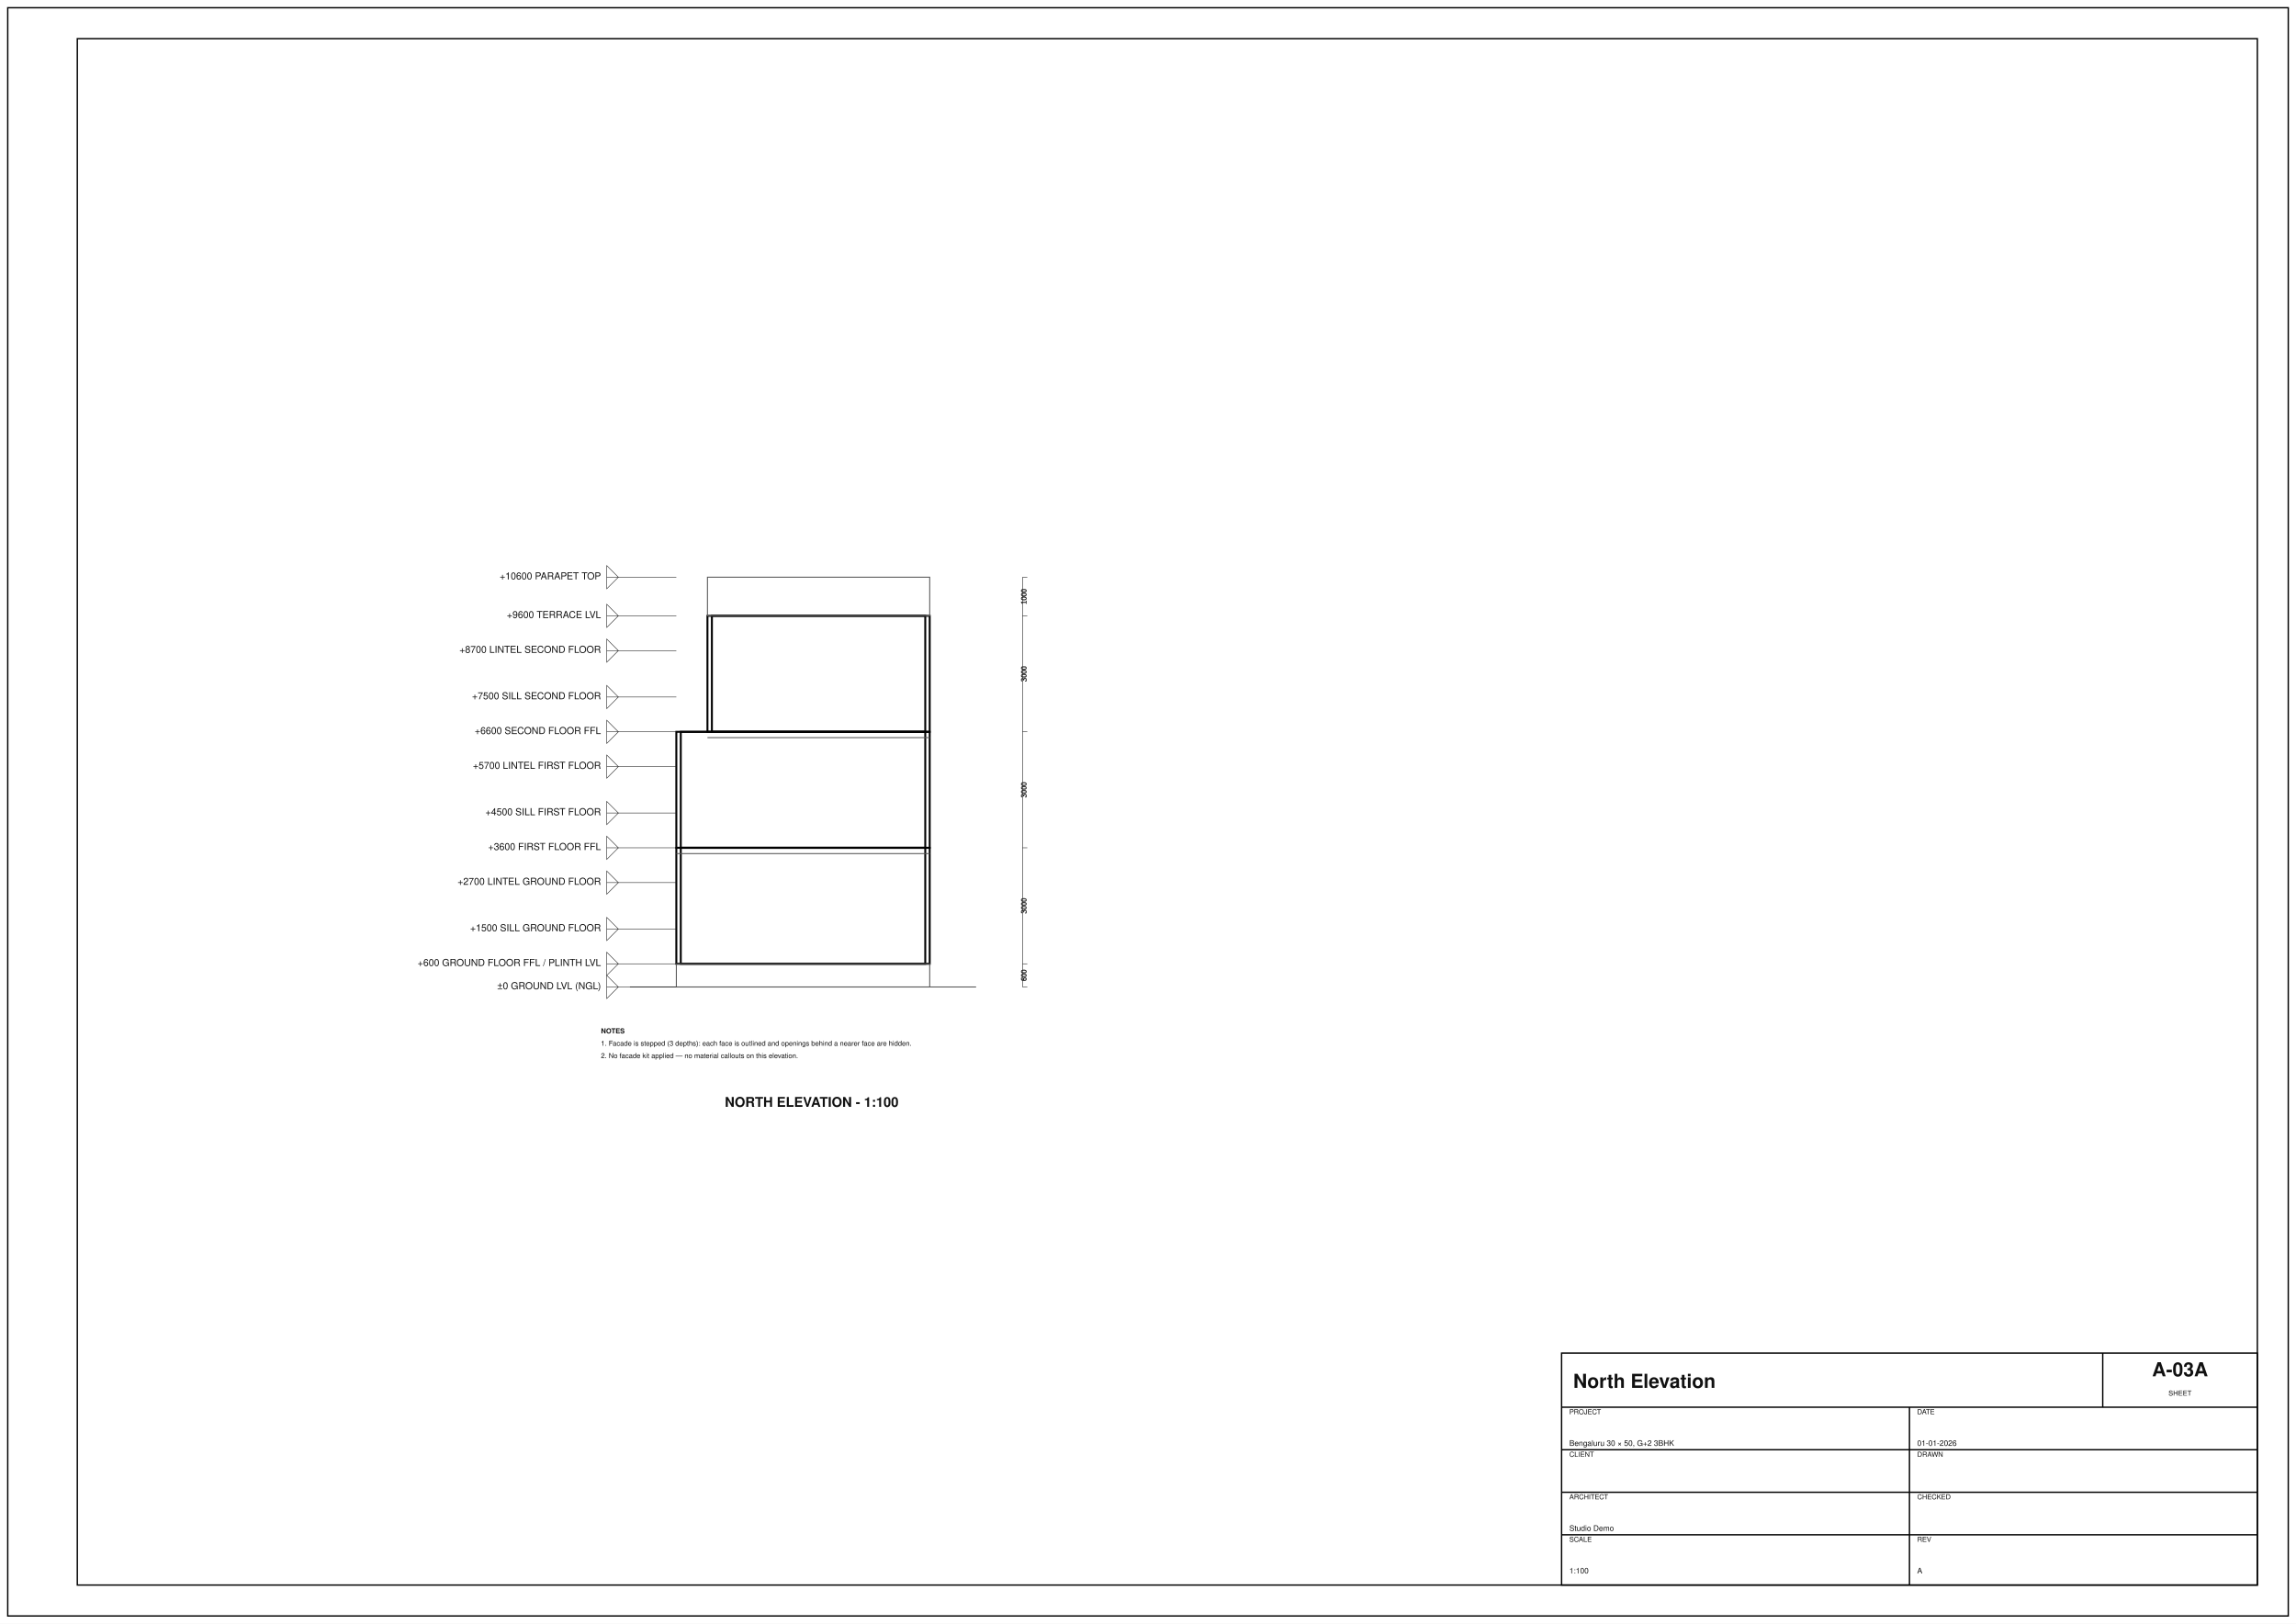
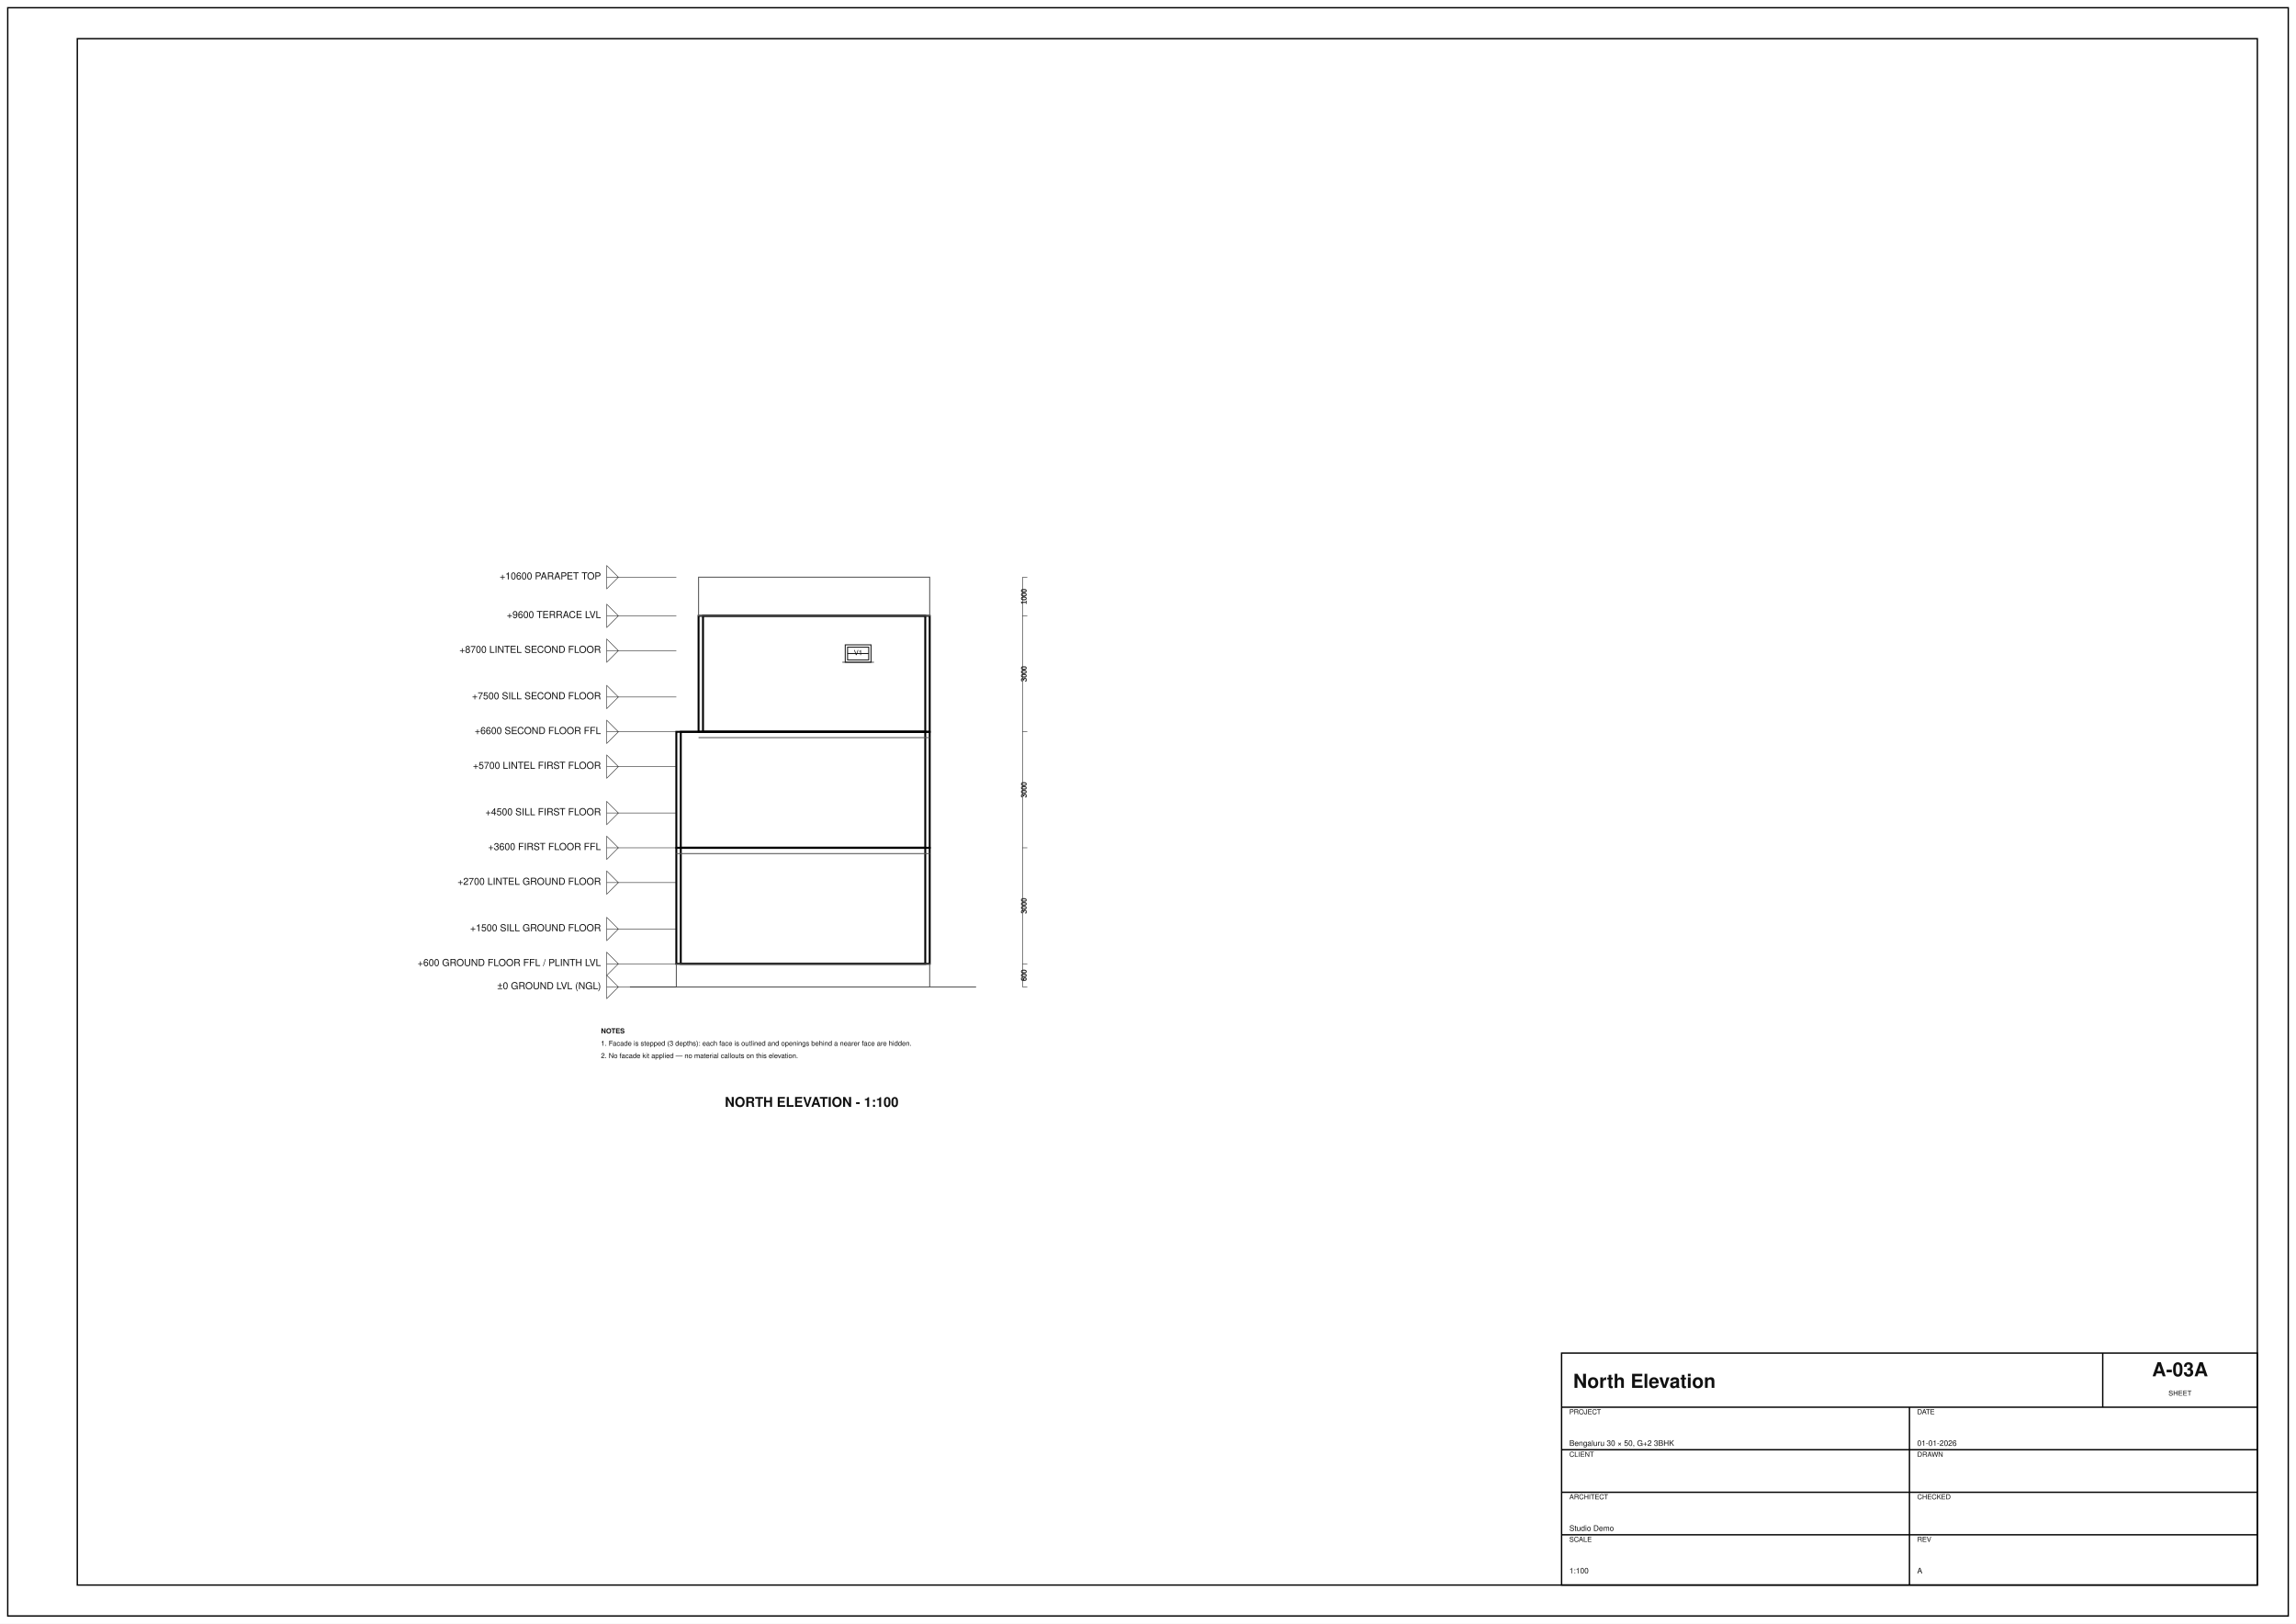
<svg xmlns="http://www.w3.org/2000/svg" width="594mm" height="420mm" viewBox="0 0 594 420" version="1.1">
  <rect x="0" y="0" width="594" height="420" fill="#ffffff" stroke="none" />
  <g id="g-frame">
    <g class="layer" data-layer="A-TEXT" stroke="#111111" stroke-width="0.180" fill="none" stroke-linecap="butt" stroke-linejoin="miter">
      <g font-family="Helvetica, Arial, sans-serif" fill="#111111" stroke="none">
        <text x="407.000" y="359.000" font-size="5.000" text-anchor="start" dominant-baseline="alphabetic" font-weight="600">North Elevation</text>
        <text x="564.000" y="356.000" font-size="5.000" text-anchor="middle" dominant-baseline="alphabetic" font-weight="600">A-03A</text>
        <text x="564.000" y="361.000" font-size="1.800" text-anchor="middle" dominant-baseline="alphabetic">SHEET</text>
        <text x="406.000" y="365.000" font-size="1.800" text-anchor="start" dominant-baseline="hanging">PROJECT</text>
        <text x="406.000" y="374.000" font-size="2.000" text-anchor="start" dominant-baseline="alphabetic">Bengaluru 30 × 50, G+2 3BHK</text>
        <text x="406.000" y="376.000" font-size="1.800" text-anchor="start" dominant-baseline="hanging">CLIENT</text>
        <text x="406.000" y="385.000" font-size="2.000" text-anchor="start" dominant-baseline="alphabetic" />
        <text x="406.000" y="387.000" font-size="1.800" text-anchor="start" dominant-baseline="hanging">ARCHITECT</text>
        <text x="406.000" y="396.000" font-size="2.000" text-anchor="start" dominant-baseline="alphabetic">Studio Demo</text>
        <text x="406.000" y="398.000" font-size="1.800" text-anchor="start" dominant-baseline="hanging">SCALE</text>
        <text x="406.000" y="407.000" font-size="2.000" text-anchor="start" dominant-baseline="alphabetic">1:100</text>
        <text x="496.000" y="365.000" font-size="1.800" text-anchor="start" dominant-baseline="hanging">DATE</text>
        <text x="496.000" y="374.000" font-size="2.000" text-anchor="start" dominant-baseline="alphabetic">01-01-2026</text>
        <text x="496.000" y="376.000" font-size="1.800" text-anchor="start" dominant-baseline="hanging">DRAWN</text>
        <text x="496.000" y="385.000" font-size="2.000" text-anchor="start" dominant-baseline="alphabetic" />
        <text x="496.000" y="387.000" font-size="1.800" text-anchor="start" dominant-baseline="hanging">CHECKED</text>
        <text x="496.000" y="396.000" font-size="2.000" text-anchor="start" dominant-baseline="alphabetic" />
        <text x="496.000" y="398.000" font-size="1.800" text-anchor="start" dominant-baseline="hanging">REV</text>
        <text x="496.000" y="407.000" font-size="2.000" text-anchor="start" dominant-baseline="alphabetic">A</text>
      </g>
    </g>
    <g class="layer" data-layer="A-TITL" stroke="#000000" stroke-width="0.350" fill="none" stroke-linecap="butt" stroke-linejoin="miter">
      <polygon points="2.000,2.000 592.000,2.000 592.000,418.000 2.000,418.000" fill="none" />
      <polygon points="20.000,10.000 584.000,10.000 584.000,410.000 20.000,410.000" fill="none" />
      <polygon points="404.000,350.000 584.000,350.000 584.000,410.000 404.000,410.000" fill="none" />
      <line x1="404.000" y1="364.000" x2="584.000" y2="364.000" />
      <line x1="544.000" y1="350.000" x2="544.000" y2="364.000" />
      <line x1="494.000" y1="364.000" x2="494.000" y2="410.000" />
      <line x1="404.000" y1="375.000" x2="494.000" y2="375.000" />
      <line x1="404.000" y1="386.000" x2="494.000" y2="386.000" />
      <line x1="404.000" y1="397.000" x2="494.000" y2="397.000" />
      <line x1="494.000" y1="375.000" x2="584.000" y2="375.000" />
      <line x1="494.000" y1="386.000" x2="584.000" y2="386.000" />
      <line x1="494.000" y1="397.000" x2="584.000" y2="397.000" />
    </g>
  </g>
  <g id="g-elev-N">
    <g class="layer" data-layer="A-WALL" stroke="#000000" stroke-width="0.500" fill="none" stroke-linecap="butt" stroke-linejoin="miter">
      <polygon points="174.975,249.300 240.525,249.300 240.525,219.300 174.975,219.300" fill="none" />
      <polygon points="174.975,219.300 240.525,219.300 240.525,189.300 174.975,189.300" fill="none" />
-       <polygon points="183.025,189.300 240.525,189.300 240.525,159.300 183.025,159.300" fill="none" />
+       <polygon points="180.725,189.300 240.525,189.300 240.525,159.300 180.725,159.300" fill="none" />
      <polygon points="176.125,249.300 239.375,249.300 239.375,219.300 176.125,219.300" fill="none" />
      <polygon points="176.125,219.300 239.375,219.300 239.375,189.300 176.125,189.300" fill="none" />
-       <polygon points="184.175,189.300 239.375,189.300 239.375,159.300 184.175,159.300" fill="none" />
+       <polygon points="181.875,189.300 239.375,189.300 239.375,159.300 181.875,159.300" fill="none" />
    </g>
    <g class="layer" data-layer="A-WALL-PART" stroke="#555555" stroke-width="0.250" fill="none" stroke-linecap="butt" stroke-linejoin="miter">
      <line x1="174.975" y1="220.800" x2="240.525" y2="220.800" />
-       <line x1="183.025" y1="190.800" x2="240.525" y2="190.800" />
+       <line x1="180.725" y1="190.800" x2="240.525" y2="190.800" />
      <polygon points="174.975,255.300 240.525,255.300 240.525,249.300 174.975,249.300" fill="none" />
      <line x1="162.975" y1="255.300" x2="252.525" y2="255.300" />
-       <polygon points="183.025,159.300 240.525,159.300 240.525,149.300 183.025,149.300" fill="none" />
+       <line x1="217.925" y1="171.300" x2="226.095" y2="171.300" />
+       <polygon points="180.725,159.300 240.525,159.300 240.525,149.300 180.725,149.300" fill="none" />
+     </g>
+     <g class="layer" data-layer="A-WIND" stroke="#1a1a1a" stroke-width="0.250" fill="none" stroke-linecap="butt" stroke-linejoin="miter">
+       <polygon points="218.675,171.300 225.345,171.300 225.345,166.800 218.675,166.800" fill="none" />
+       <polygon points="219.275,170.700 224.745,170.700 224.745,167.400 219.275,167.400" fill="none" />
+       <line x1="219.275" y1="169.050" x2="224.745" y2="169.050" />
    </g>
    <g class="layer" data-layer="A-DIM" stroke="#1a1a1a" stroke-width="0.130" fill="none" stroke-linecap="butt" stroke-linejoin="miter">
      <line x1="156.975" y1="255.300" x2="174.975" y2="255.300" />
      <polygon points="159.975,255.300 156.975,252.300 156.975,258.300" fill="none" />
      <line x1="156.975" y1="249.300" x2="174.975" y2="249.300" />
      <polygon points="159.975,249.300 156.975,246.300 156.975,252.300" fill="none" />
      <line x1="156.975" y1="240.300" x2="174.975" y2="240.300" />
      <polygon points="159.975,240.300 156.975,237.300 156.975,243.300" fill="none" />
      <line x1="156.975" y1="228.300" x2="174.975" y2="228.300" />
      <polygon points="159.975,228.300 156.975,225.300 156.975,231.300" fill="none" />
      <line x1="156.975" y1="219.300" x2="174.975" y2="219.300" />
      <polygon points="159.975,219.300 156.975,216.300 156.975,222.300" fill="none" />
      <line x1="156.975" y1="210.300" x2="174.975" y2="210.300" />
      <polygon points="159.975,210.300 156.975,207.300 156.975,213.300" fill="none" />
      <line x1="156.975" y1="198.300" x2="174.975" y2="198.300" />
      <polygon points="159.975,198.300 156.975,195.300 156.975,201.300" fill="none" />
      <line x1="156.975" y1="189.300" x2="174.975" y2="189.300" />
      <polygon points="159.975,189.300 156.975,186.300 156.975,192.300" fill="none" />
      <line x1="156.975" y1="180.300" x2="174.975" y2="180.300" />
      <polygon points="159.975,180.300 156.975,177.300 156.975,183.300" fill="none" />
      <line x1="156.975" y1="168.300" x2="174.975" y2="168.300" />
      <polygon points="159.975,168.300 156.975,165.300 156.975,171.300" fill="none" />
      <line x1="156.975" y1="159.300" x2="174.975" y2="159.300" />
      <polygon points="159.975,159.300 156.975,156.300 156.975,162.300" fill="none" />
      <line x1="156.975" y1="149.300" x2="174.975" y2="149.300" />
      <polygon points="159.975,149.300 156.975,146.300 156.975,152.300" fill="none" />
      <line x1="264.525" y1="255.300" x2="264.525" y2="149.300" />
      <line x1="264.525" y1="255.300" x2="265.775" y2="255.300" />
      <line x1="264.525" y1="249.300" x2="265.775" y2="249.300" />
      <line x1="264.525" y1="219.300" x2="265.775" y2="219.300" />
      <line x1="264.525" y1="189.300" x2="265.775" y2="189.300" />
      <line x1="264.525" y1="159.300" x2="265.775" y2="159.300" />
      <line x1="264.525" y1="149.300" x2="265.775" y2="149.300" />
      <text x="265.525" y="252.300" font-size="2.000" text-anchor="middle" dominant-baseline="alphabetic" transform="rotate(-90 265.525 252.300)">600</text>
      <text x="265.525" y="234.300" font-size="2.000" text-anchor="middle" dominant-baseline="alphabetic" transform="rotate(-90 265.525 234.300)">3000</text>
      <text x="265.525" y="204.300" font-size="2.000" text-anchor="middle" dominant-baseline="alphabetic" transform="rotate(-90 265.525 204.300)">3000</text>
      <text x="265.525" y="174.300" font-size="2.000" text-anchor="middle" dominant-baseline="alphabetic" transform="rotate(-90 265.525 174.300)">3000</text>
      <text x="265.525" y="154.300" font-size="2.000" text-anchor="middle" dominant-baseline="alphabetic" transform="rotate(-90 265.525 154.300)">1000</text>
    </g>
    <g class="layer" data-layer="A-TEXT" stroke="#111111" stroke-width="0.180" fill="none" stroke-linecap="butt" stroke-linejoin="miter">
      <g font-family="Helvetica, Arial, sans-serif" fill="#111111" stroke="none">
        <text x="155.475" y="255.300" font-size="2.500" text-anchor="end" dominant-baseline="central">±0 GROUND LVL (NGL)</text>
        <text x="155.475" y="249.300" font-size="2.500" text-anchor="end" dominant-baseline="central">+600 GROUND FLOOR FFL / PLINTH LVL</text>
        <text x="155.475" y="240.300" font-size="2.500" text-anchor="end" dominant-baseline="central">+1500 SILL GROUND FLOOR</text>
        <text x="155.475" y="228.300" font-size="2.500" text-anchor="end" dominant-baseline="central">+2700 LINTEL GROUND FLOOR</text>
        <text x="155.475" y="219.300" font-size="2.500" text-anchor="end" dominant-baseline="central">+3600 FIRST FLOOR FFL</text>
        <text x="155.475" y="210.300" font-size="2.500" text-anchor="end" dominant-baseline="central">+4500 SILL FIRST FLOOR</text>
        <text x="155.475" y="198.300" font-size="2.500" text-anchor="end" dominant-baseline="central">+5700 LINTEL FIRST FLOOR</text>
        <text x="155.475" y="189.300" font-size="2.500" text-anchor="end" dominant-baseline="central">+6600 SECOND FLOOR FFL</text>
        <text x="155.475" y="180.300" font-size="2.500" text-anchor="end" dominant-baseline="central">+7500 SILL SECOND FLOOR</text>
        <text x="155.475" y="168.300" font-size="2.500" text-anchor="end" dominant-baseline="central">+8700 LINTEL SECOND FLOOR</text>
        <text x="155.475" y="159.300" font-size="2.500" text-anchor="end" dominant-baseline="central">+9600 TERRACE LVL</text>
        <text x="155.475" y="149.300" font-size="2.500" text-anchor="end" dominant-baseline="central">+10600 PARAPET TOP</text>
+         <text x="222.005" y="169.050" font-size="1.800" text-anchor="middle" dominant-baseline="central">V1</text>
        <text x="155.475" y="267.300" font-size="1.800" text-anchor="start" dominant-baseline="alphabetic" font-weight="600">NOTES</text>
        <text x="155.475" y="270.500" font-size="1.800" text-anchor="start" dominant-baseline="alphabetic">1. Facade is stepped (3 depths): each face is outlined and openings behind a nearer face are hidden.</text>
        <text x="155.475" y="273.700" font-size="1.800" text-anchor="start" dominant-baseline="alphabetic">2. No facade kit applied — no material callouts on this elevation.</text>
      </g>
    </g>
  </g>
  <g id="g-elev-N-label">
    <g class="layer" data-layer="A-TEXT" stroke="#111111" stroke-width="0.180" fill="none" stroke-linecap="butt" stroke-linejoin="miter">
      <g font-family="Helvetica, Arial, sans-serif" fill="#111111" stroke="none">
        <text x="209.995" y="284.700" font-size="3.500" text-anchor="middle" dominant-baseline="hanging" font-weight="600">NORTH ELEVATION - 1:100</text>
      </g>
    </g>
  </g>
</svg>
